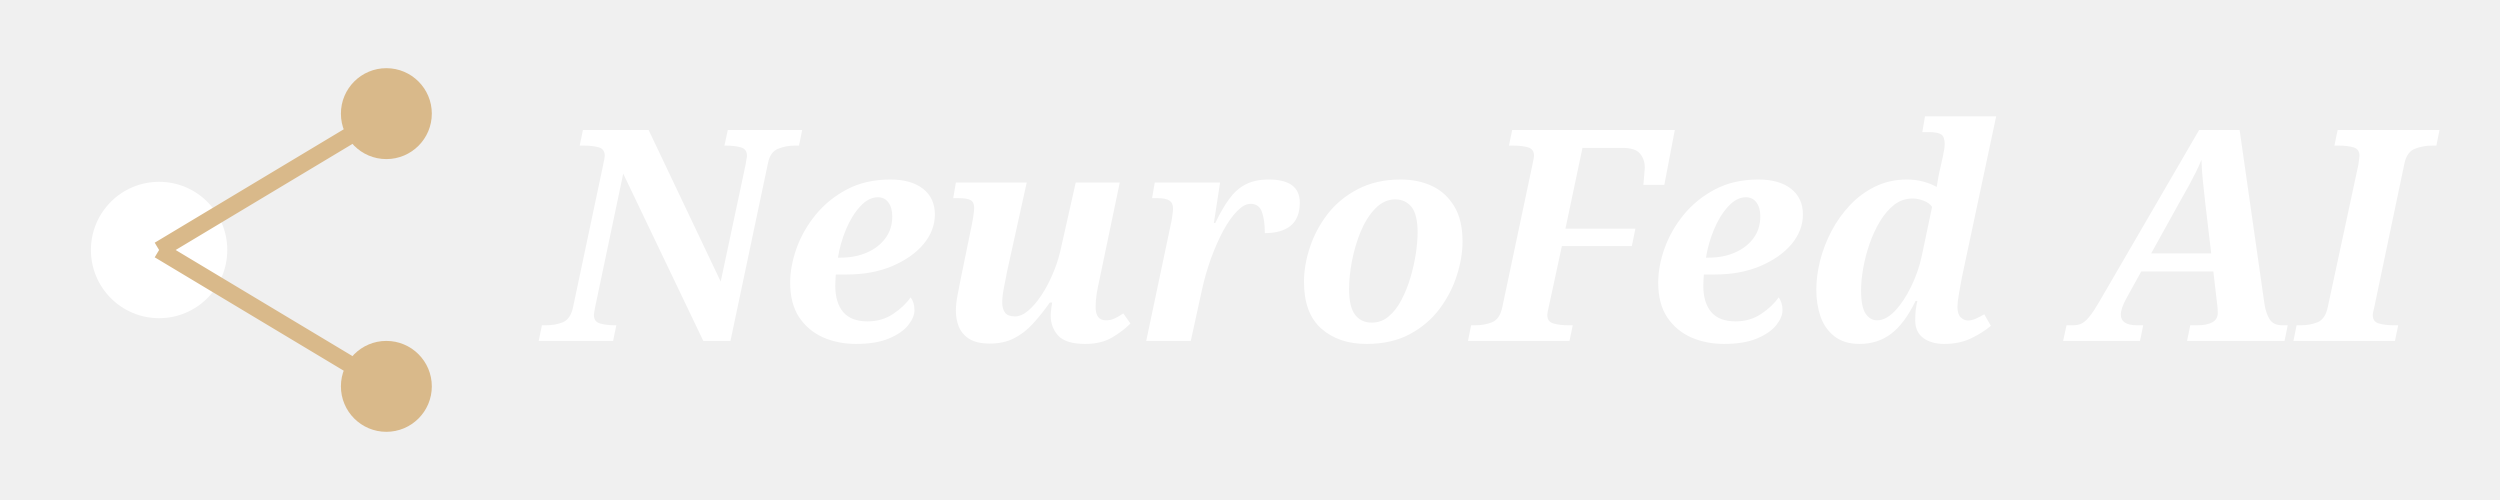
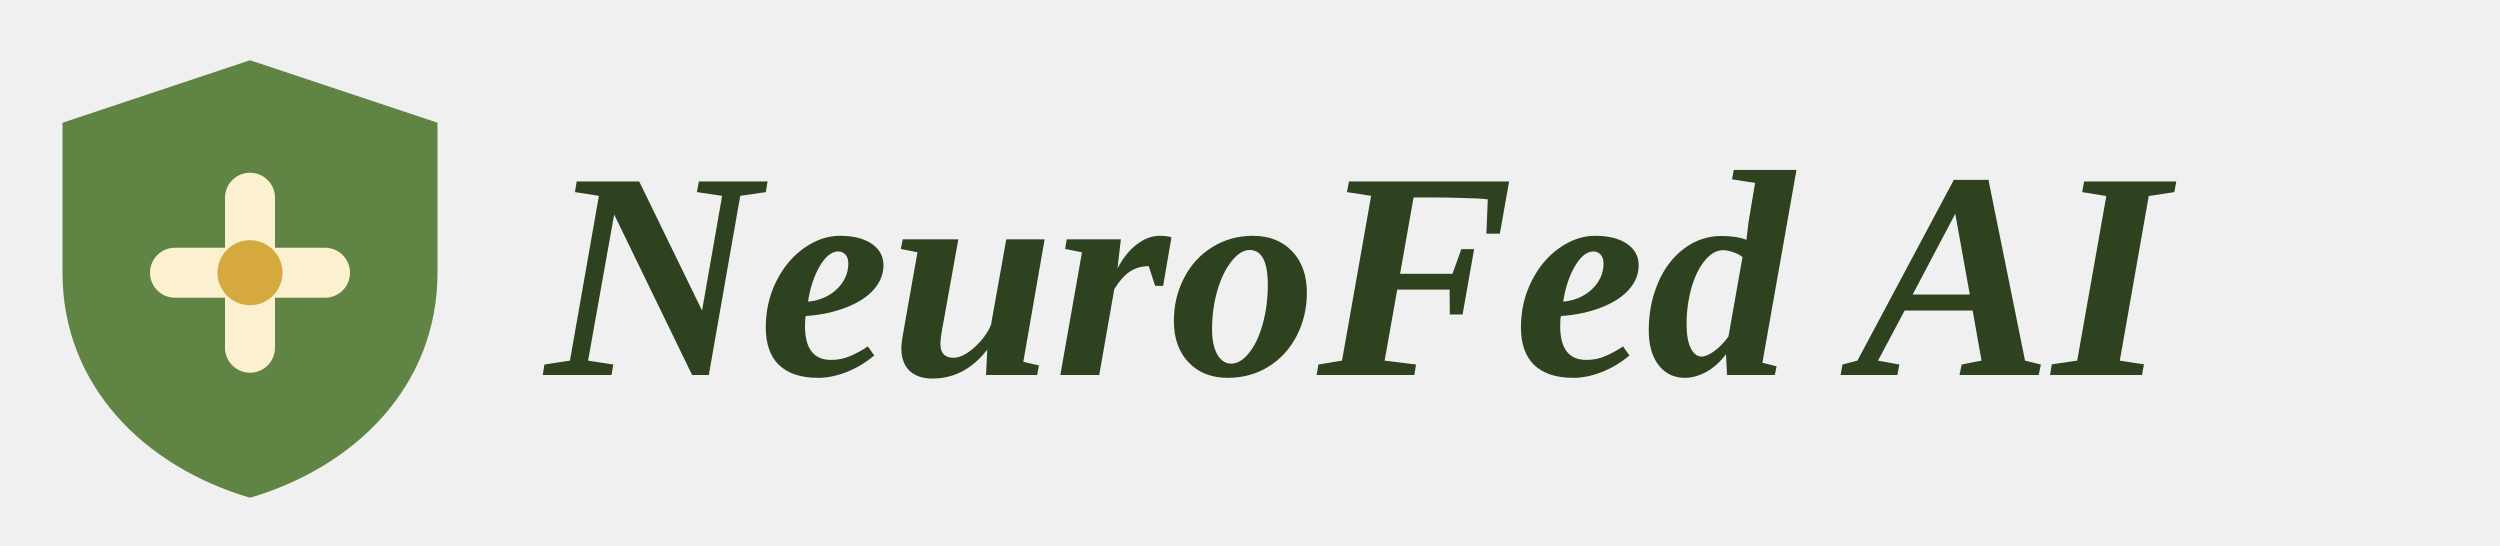
- <svg xmlns="http://www.w3.org/2000/svg" width="220" height="44" viewBox="0 0 220 44">
-   <circle cx="14" cy="22" r="6" fill="#FFFFFF" />
-   <circle cx="34" cy="10" r="4" fill="#D9B98A" />
-   <circle cx="34" cy="34" r="4" fill="#D9B98A" />
-   <path d="M14 22 L34 10 M14 22 L34 34" stroke="#D9B98A" stroke-width="1.5" fill="none" />
-   <text x="48" y="30" font-family="Cormorant Garamond, Georgia, serif" font-style="italic" font-size="26" font-weight="600" fill="#FFFFFF">NeuroFed AI</text>
+ <svg xmlns="http://www.w3.org/2000/svg" viewBox="0 0 220 48" role="img" aria-label="NeuroFed AI">
+   <g transform="translate(0 2) scale(1.1)">
+     <path d="M20 3 L35 8 V20 C35 29 28.5 35.5 20 38 C11.5 35.5 5 29 5 20 V8 Z" fill="#5F8443" />
+     <rect x="18" y="12" width="4" height="16" rx="2" fill="#FBF1D0" />
+     <rect x="12" y="18" width="16" height="4" rx="2" fill="#FBF1D0" />
+     <circle cx="20" cy="20" r="2.6" fill="#D6A93E" />
+   </g>
+   <text x="48" y="33" textLength="164" lengthAdjust="spacingAndGlyphs" font-family="Georgia, 'Times New Roman', serif" font-style="italic" font-weight="700" font-size="26" fill="#2E4220">NeuroFed AI</text>
</svg>
